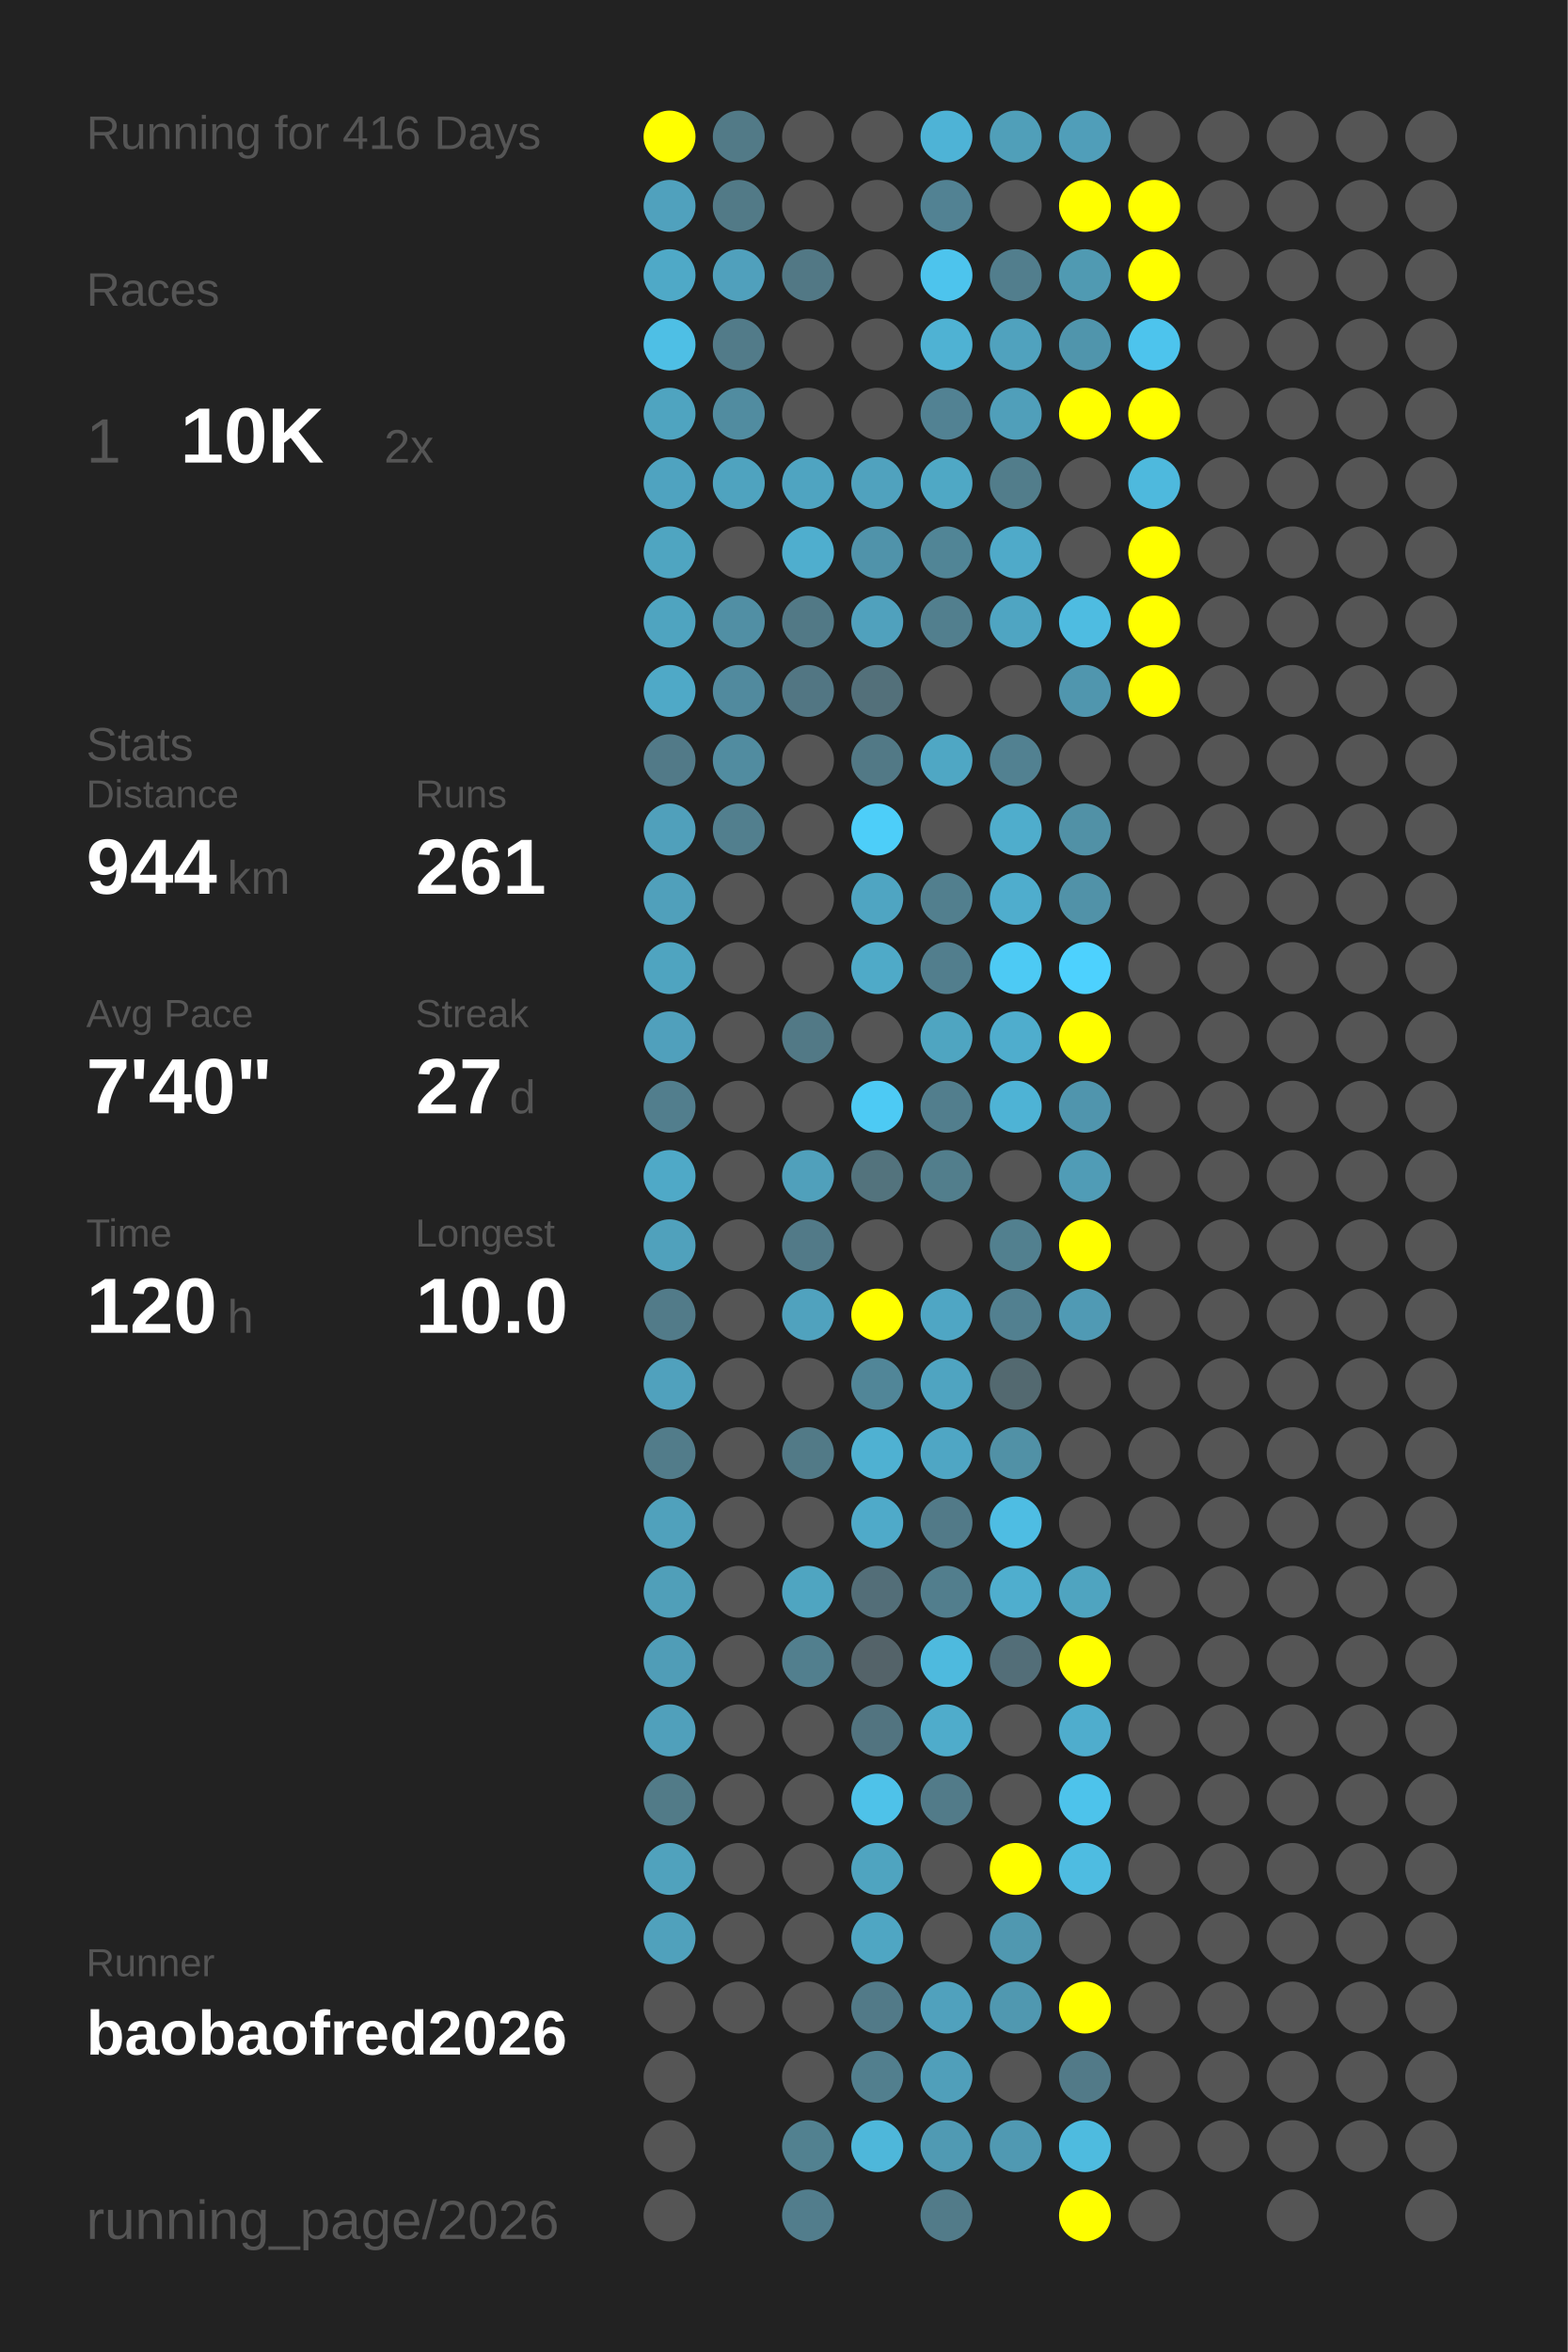
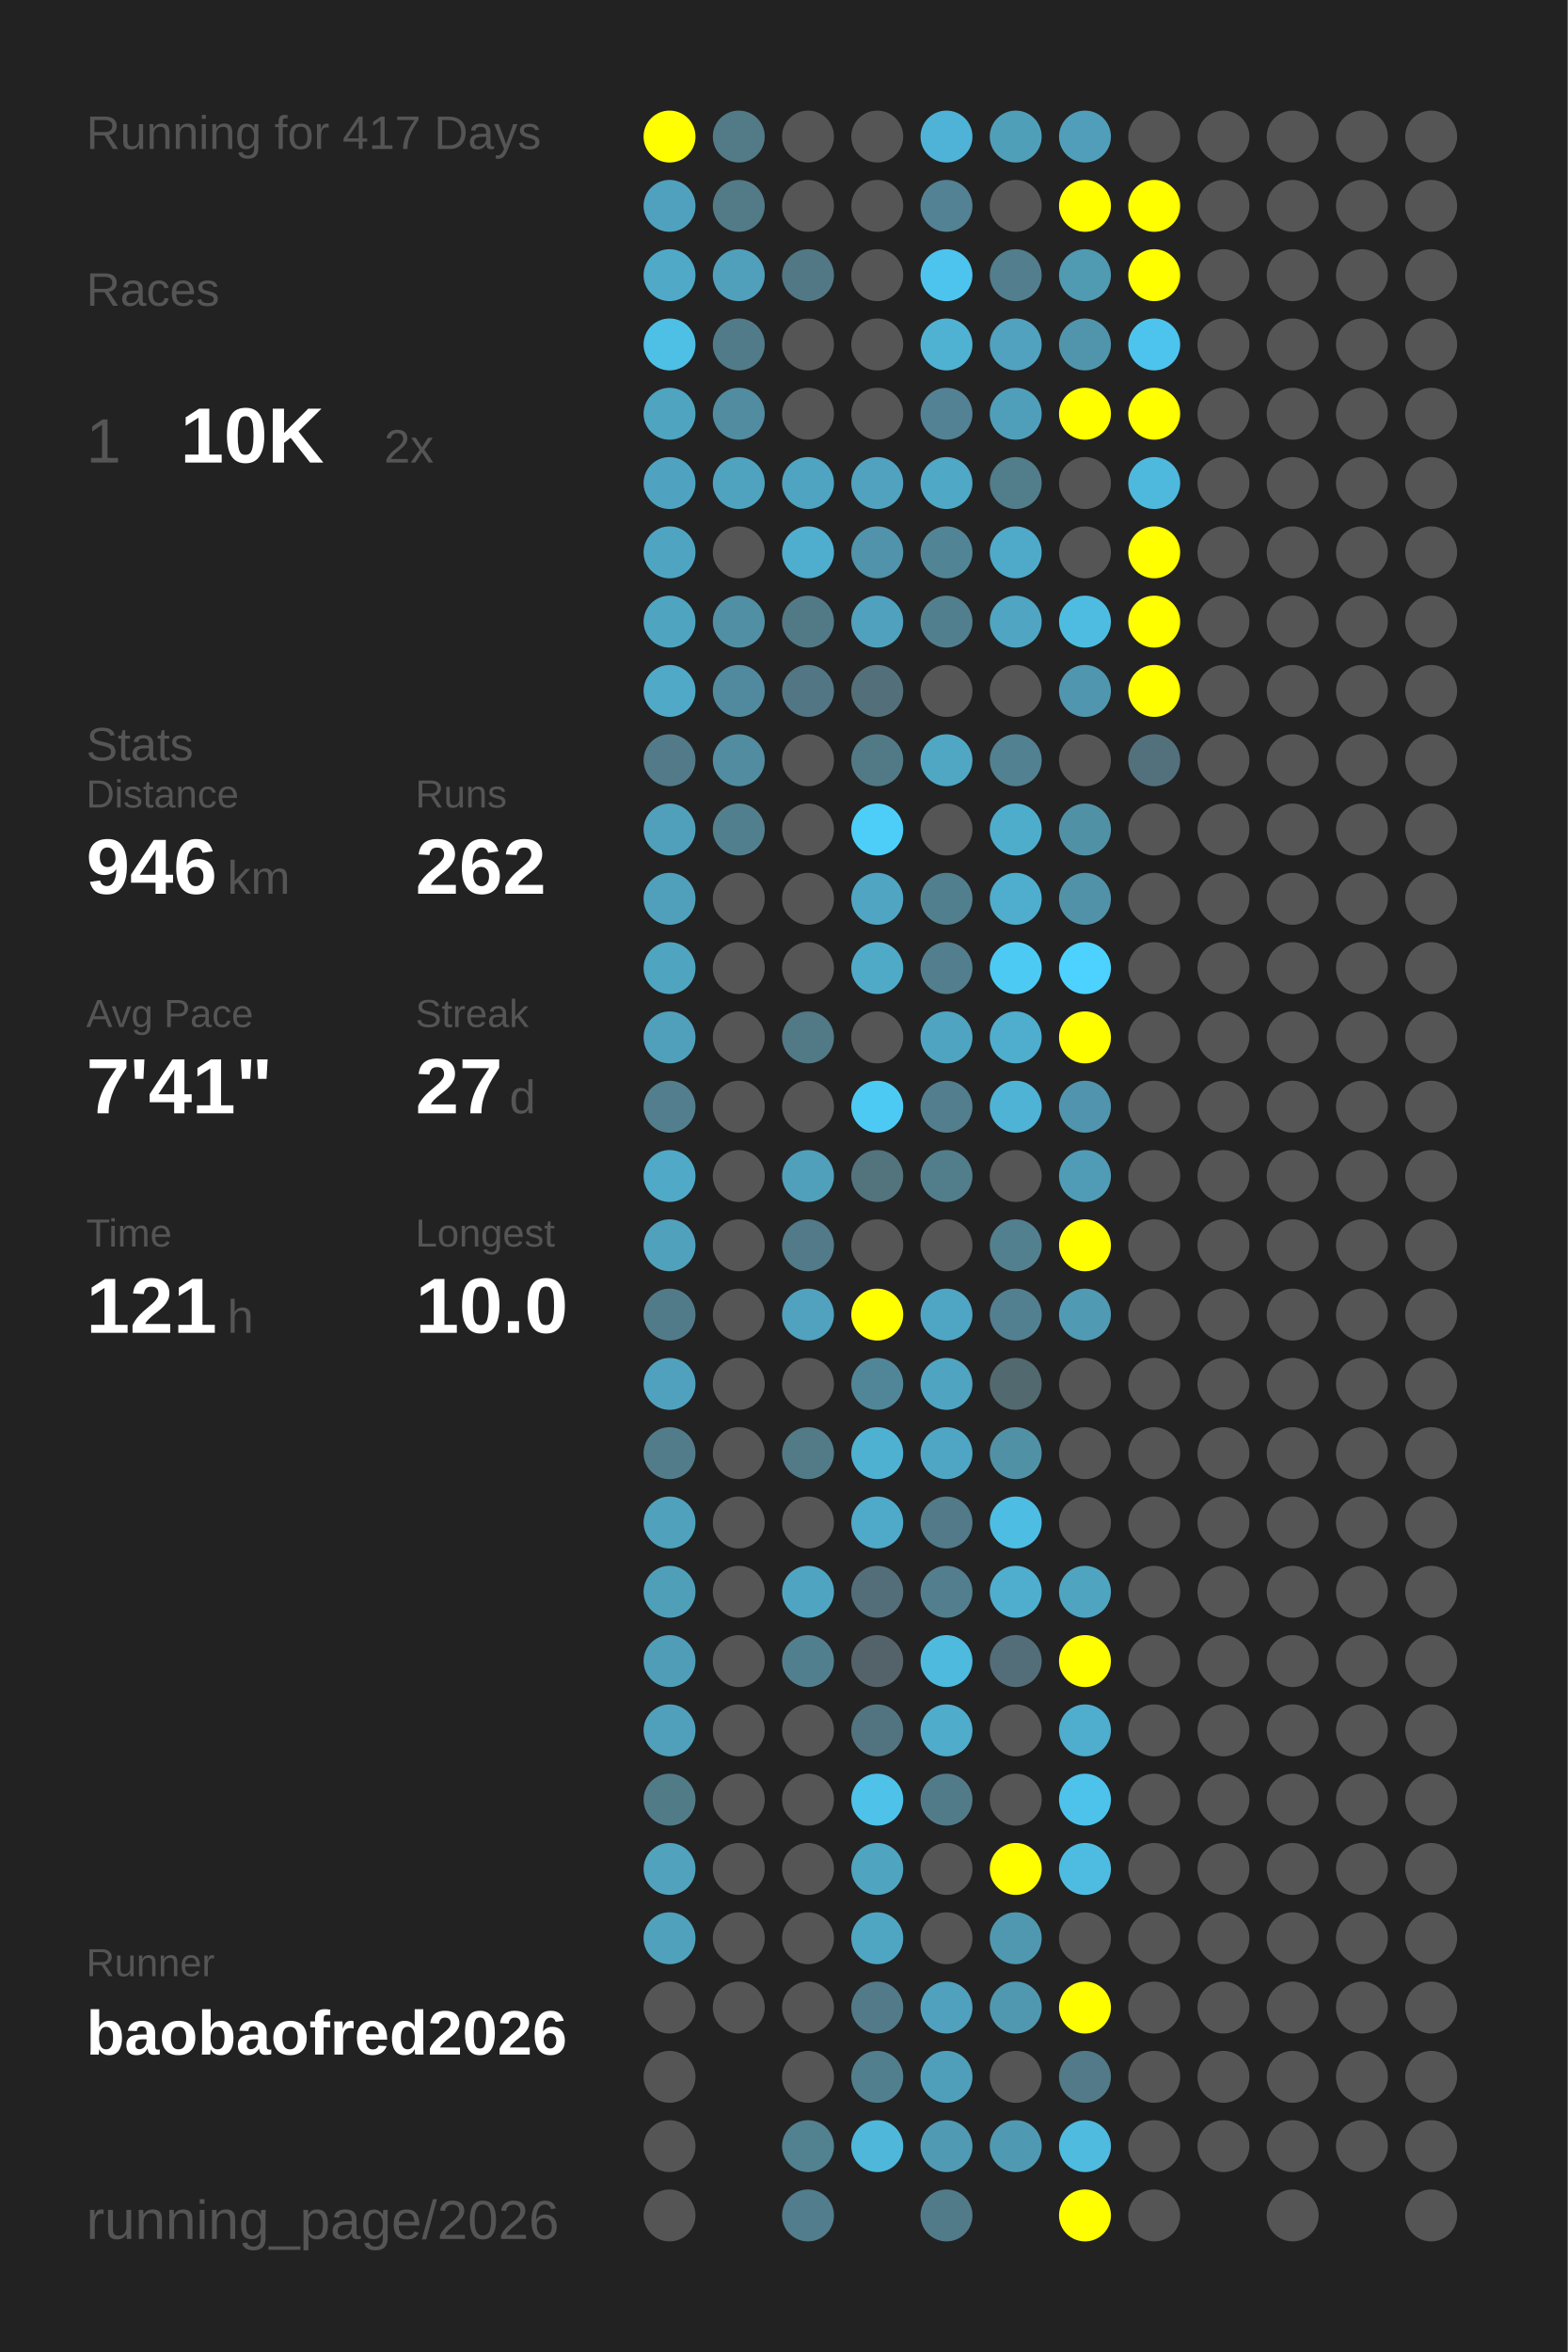
<svg xmlns="http://www.w3.org/2000/svg" baseProfile="full" height="300mm" version="1.1" viewBox="0,0,200,300" width="200mm">
  <defs />
  <rect fill="#222222" height="300" width="200" x="0" y="0" />
-   <text fill="#555555" style="font-size:6px; font-family:Arial;" x="11" y="19">Running for 416 Days</text>
+   <text fill="#555555" style="font-size:6px; font-family:Arial;" x="11" y="19">Running for 417 Days</text>
  <text fill="#555555" style="font-size:6px; font-family:Arial;" x="11" y="39">Races</text>
  <text fill="#555555" style="font-size:8px; font-family:Arial;" x="11" y="59">1</text>
  <text fill="#FFFFFF" style="font-size:10px; font-family:Arial; font-weight:bold;" x="23" y="59">10K</text>
  <text fill="#555555" style="font-size:6px; font-family:Arial;" x="49" y="59">2x</text>
  <text fill="#555555" style="font-size:6px; font-family:Arial;" x="11" y="97">Stats</text>
  <text fill="#555555" style="font-size:5px; font-family:Arial;" x="11" y="103">Distance</text>
-   <text fill="#FFFFFF" style="font-size:10px; font-family:Arial; font-weight:bold;" x="11" y="114">944</text>
+   <text fill="#FFFFFF" style="font-size:10px; font-family:Arial; font-weight:bold;" x="11" y="114">946</text>
  <text fill="#555555" style="font-size:6px; font-family:Arial;" x="29" y="114">km</text>
  <text fill="#555555" style="font-size:5px; font-family:Arial;" x="53" y="103">Runs</text>
-   <text fill="#FFFFFF" style="font-size:10px; font-family:Arial; font-weight:bold;" x="53" y="114">261</text>
+   <text fill="#FFFFFF" style="font-size:10px; font-family:Arial; font-weight:bold;" x="53" y="114">262</text>
  <text fill="#555555" style="font-size:5px; font-family:Arial;" x="11" y="131">Avg Pace</text>
-   <text fill="#FFFFFF" style="font-size:10px; font-family:Arial; font-weight:bold;" x="11" y="142">7'40"</text>
+   <text fill="#FFFFFF" style="font-size:10px; font-family:Arial; font-weight:bold;" x="11" y="142">7'41"</text>
  <text fill="#555555" style="font-size:5px; font-family:Arial;" x="53" y="131">Streak</text>
  <text fill="#FFFFFF" style="font-size:10px; font-family:Arial; font-weight:bold;" x="53" y="142">27</text>
  <text fill="#555555" style="font-size:6px; font-family:Arial;" x="65" y="142">d</text>
  <text fill="#555555" style="font-size:5px; font-family:Arial;" x="11" y="159">Time</text>
-   <text fill="#FFFFFF" style="font-size:10px; font-family:Arial; font-weight:bold;" x="11" y="170">120</text>
+   <text fill="#FFFFFF" style="font-size:10px; font-family:Arial; font-weight:bold;" x="11" y="170">121</text>
  <text fill="#555555" style="font-size:6px; font-family:Arial;" x="29" y="170">h</text>
  <text fill="#555555" style="font-size:5px; font-family:Arial;" x="53" y="159">Longest</text>
  <text fill="#FFFFFF" style="font-size:10px; font-family:Arial; font-weight:bold;" x="53" y="170">10.0</text>
  <text fill="#555555" style="font-size:5px; font-family:Arial;" x="11" y="252.065">Runner</text>
  <text fill="#FFFFFF" style="font-size:8px; font-family:Arial; font-weight:bold;" x="11" y="262.065">baobaofred2026</text>
  <text fill="#555555" style="font-size:7px; font-family:Arial;" x="11" y="285.581">running_page/2026</text>
  <circle cx="85.417" cy="17.419" fill="#FFFF00" r="3.312" />
  <circle cx="85.417" cy="26.258" fill="#50a1bd" r="3.312" />
  <circle cx="85.417" cy="35.097" fill="#4fa9c7" r="3.312" />
  <circle cx="85.417" cy="43.935" fill="#4ebfe5" r="3.312" />
  <circle cx="85.417" cy="52.774" fill="#4fa4c0" r="3.312" />
  <circle cx="85.417" cy="61.613" fill="#4fa3c0" r="3.312" />
  <circle cx="85.417" cy="70.452" fill="#4fa5c1" r="3.312" />
  <circle cx="85.417" cy="79.29" fill="#4fa4c0" r="3.312" />
  <circle cx="85.417" cy="88.129" fill="#4fa9c7" r="3.312" />
  <circle cx="85.417" cy="96.968" fill="#527a88" r="3.312" />
  <circle cx="85.417" cy="105.806" fill="#50a0bb" r="3.312" />
  <circle cx="85.417" cy="114.645" fill="#50a0bb" r="3.312" />
  <circle cx="85.417" cy="123.484" fill="#4fa4c0" r="3.312" />
  <circle cx="85.417" cy="132.323" fill="#50a0bc" r="3.312" />
  <circle cx="85.417" cy="141.161" fill="#527e8d" r="3.312" />
  <circle cx="85.417" cy="150" fill="#4fa9c7" r="3.312" />
  <circle cx="85.417" cy="158.839" fill="#50a1bc" r="3.312" />
  <circle cx="85.417" cy="167.677" fill="#527b89" r="3.312" />
  <circle cx="85.417" cy="176.516" fill="#50a1bd" r="3.312" />
  <circle cx="85.417" cy="185.355" fill="#527c8a" r="3.312" />
  <circle cx="85.417" cy="194.194" fill="#50a1bc" r="3.312" />
  <circle cx="85.417" cy="203.032" fill="#509fb9" r="3.312" />
  <circle cx="85.417" cy="211.871" fill="#509db7" r="3.312" />
  <circle cx="85.417" cy="220.71" fill="#50a0bb" r="3.312" />
  <circle cx="85.417" cy="229.548" fill="#527b88" r="3.312" />
  <circle cx="85.417" cy="238.387" fill="#50a2bd" r="3.312" />
  <circle cx="85.417" cy="247.226" fill="#50a1bc" r="3.312" />
  <circle cx="85.417" cy="256.065" fill="#555555" r="3.312" />
  <circle cx="85.417" cy="264.903" fill="#555555" r="3.312" />
  <circle cx="85.417" cy="273.742" fill="#555555" r="3.312" />
  <circle cx="85.417" cy="282.581" fill="#555555" r="3.312" />
  <circle cx="94.25" cy="17.419" fill="#527a87" r="3.312" />
  <circle cx="94.25" cy="26.258" fill="#527a87" r="3.312" />
  <circle cx="94.25" cy="35.097" fill="#50a0bc" r="3.312" />
  <circle cx="94.25" cy="43.935" fill="#527b89" r="3.312" />
  <circle cx="94.25" cy="52.774" fill="#518ca0" r="3.312" />
  <circle cx="94.25" cy="61.613" fill="#4fa3bf" r="3.312" />
  <circle cx="94.25" cy="70.452" fill="#555555" r="3.312" />
  <circle cx="94.25" cy="79.29" fill="#518fa4" r="3.312" />
  <circle cx="94.25" cy="88.129" fill="#518a9e" r="3.312" />
  <circle cx="94.25" cy="96.968" fill="#518ca0" r="3.312" />
  <circle cx="94.25" cy="105.806" fill="#527f8e" r="3.312" />
  <circle cx="94.25" cy="114.645" fill="#555555" r="3.312" />
  <circle cx="94.25" cy="123.484" fill="#555555" r="3.312" />
  <circle cx="94.25" cy="132.323" fill="#555555" r="3.312" />
  <circle cx="94.25" cy="141.161" fill="#555555" r="3.312" />
  <circle cx="94.25" cy="150" fill="#555555" r="3.312" />
  <circle cx="94.25" cy="158.839" fill="#555555" r="3.312" />
  <circle cx="94.25" cy="167.677" fill="#555555" r="3.312" />
  <circle cx="94.25" cy="176.516" fill="#555555" r="3.312" />
  <circle cx="94.25" cy="185.355" fill="#555555" r="3.312" />
  <circle cx="94.25" cy="194.194" fill="#555555" r="3.312" />
  <circle cx="94.25" cy="203.032" fill="#555555" r="3.312" />
  <circle cx="94.25" cy="211.871" fill="#555555" r="3.312" />
  <circle cx="94.25" cy="220.71" fill="#555555" r="3.312" />
  <circle cx="94.25" cy="229.548" fill="#555555" r="3.312" />
  <circle cx="94.25" cy="238.387" fill="#555555" r="3.312" />
  <circle cx="94.25" cy="247.226" fill="#555555" r="3.312" />
  <circle cx="94.25" cy="256.065" fill="#555555" r="3.312" />
  <circle cx="103.083" cy="17.419" fill="#555555" r="3.312" />
  <circle cx="103.083" cy="26.258" fill="#555555" r="3.312" />
  <circle cx="103.083" cy="35.097" fill="#527885" r="3.312" />
  <circle cx="103.083" cy="43.935" fill="#555555" r="3.312" />
  <circle cx="103.083" cy="52.774" fill="#555555" r="3.312" />
  <circle cx="103.083" cy="61.613" fill="#4fa4c1" r="3.312" />
  <circle cx="103.083" cy="70.452" fill="#4faece" r="3.312" />
  <circle cx="103.083" cy="79.29" fill="#527986" r="3.312" />
  <circle cx="103.083" cy="88.129" fill="#527683" r="3.312" />
  <circle cx="103.083" cy="96.968" fill="#555555" r="3.312" />
  <circle cx="103.083" cy="105.806" fill="#555555" r="3.312" />
  <circle cx="103.083" cy="114.645" fill="#555555" r="3.312" />
  <circle cx="103.083" cy="123.484" fill="#555555" r="3.312" />
  <circle cx="103.083" cy="132.323" fill="#527986" r="3.312" />
  <circle cx="103.083" cy="141.161" fill="#555555" r="3.312" />
  <circle cx="103.083" cy="150" fill="#50a0bb" r="3.312" />
  <circle cx="103.083" cy="158.839" fill="#527a88" r="3.312" />
  <circle cx="103.083" cy="167.677" fill="#50a2be" r="3.312" />
  <circle cx="103.083" cy="176.516" fill="#555555" r="3.312" />
  <circle cx="103.083" cy="185.355" fill="#527a87" r="3.312" />
  <circle cx="103.083" cy="194.194" fill="#555555" r="3.312" />
  <circle cx="103.083" cy="203.032" fill="#4fa5c1" r="3.312" />
  <circle cx="103.083" cy="211.871" fill="#527f8e" r="3.312" />
  <circle cx="103.083" cy="220.71" fill="#555555" r="3.312" />
  <circle cx="103.083" cy="229.548" fill="#555555" r="3.312" />
  <circle cx="103.083" cy="238.387" fill="#555555" r="3.312" />
  <circle cx="103.083" cy="247.226" fill="#555555" r="3.312" />
  <circle cx="103.083" cy="256.065" fill="#555555" r="3.312" />
  <circle cx="103.083" cy="264.903" fill="#555555" r="3.312" />
  <circle cx="103.083" cy="273.742" fill="#528190" r="3.312" />
  <circle cx="103.083" cy="282.581" fill="#527d8c" r="3.312" />
  <circle cx="111.917" cy="17.419" fill="#555555" r="3.312" />
  <circle cx="111.917" cy="26.258" fill="#555555" r="3.312" />
  <circle cx="111.917" cy="35.097" fill="#555555" r="3.312" />
  <circle cx="111.917" cy="43.935" fill="#555555" r="3.312" />
  <circle cx="111.917" cy="52.774" fill="#555555" r="3.312" />
  <circle cx="111.917" cy="61.613" fill="#50a2be" r="3.312" />
  <circle cx="111.917" cy="70.452" fill="#5093aa" r="3.312" />
  <circle cx="111.917" cy="79.29" fill="#50a1bd" r="3.312" />
  <circle cx="111.917" cy="88.129" fill="#53707a" r="3.312" />
  <circle cx="111.917" cy="96.968" fill="#527986" r="3.312" />
  <circle cx="111.917" cy="105.806" fill="#4dcef9" r="3.312" />
  <circle cx="111.917" cy="114.645" fill="#4fa5c2" r="3.312" />
  <circle cx="111.917" cy="123.484" fill="#4faac8" r="3.312" />
  <circle cx="111.917" cy="132.323" fill="#555555" r="3.312" />
  <circle cx="111.917" cy="141.161" fill="#4dcaf4" r="3.312" />
  <circle cx="111.917" cy="150" fill="#53737d" r="3.312" />
  <circle cx="111.917" cy="158.839" fill="#555555" r="3.312" />
  <circle cx="111.917" cy="167.677" fill="#FFFF00" r="3.312" />
  <circle cx="111.917" cy="176.516" fill="#518698" r="3.312" />
  <circle cx="111.917" cy="185.355" fill="#4fb1d2" r="3.312" />
  <circle cx="111.917" cy="194.194" fill="#4faac9" r="3.312" />
  <circle cx="111.917" cy="203.032" fill="#536e78" r="3.312" />
  <circle cx="111.917" cy="211.871" fill="#546369" r="3.312" />
  <circle cx="111.917" cy="220.71" fill="#527480" r="3.312" />
  <circle cx="111.917" cy="229.548" fill="#4ec2e9" r="3.312" />
  <circle cx="111.917" cy="238.387" fill="#4fa4c0" r="3.312" />
  <circle cx="111.917" cy="247.226" fill="#4fa6c3" r="3.312" />
  <circle cx="111.917" cy="256.065" fill="#527a88" r="3.312" />
  <circle cx="111.917" cy="264.903" fill="#527f8e" r="3.312" />
  <circle cx="111.917" cy="273.742" fill="#4eb7da" r="3.312" />
  <circle cx="120.75" cy="17.419" fill="#4eb3d6" r="3.312" />
  <circle cx="120.75" cy="26.258" fill="#528293" r="3.312" />
  <circle cx="120.75" cy="35.097" fill="#4dc4ed" r="3.312" />
  <circle cx="120.75" cy="43.935" fill="#4fb2d3" r="3.312" />
  <circle cx="120.75" cy="52.774" fill="#528293" r="3.312" />
  <circle cx="120.75" cy="61.613" fill="#4fa8c5" r="3.312" />
  <circle cx="120.75" cy="70.452" fill="#518596" r="3.312" />
  <circle cx="120.75" cy="79.29" fill="#527f8e" r="3.312" />
  <circle cx="120.75" cy="88.129" fill="#555555" r="3.312" />
  <circle cx="120.75" cy="96.968" fill="#4fa7c4" r="3.312" />
  <circle cx="120.75" cy="105.806" fill="#555555" r="3.312" />
  <circle cx="120.75" cy="114.645" fill="#527f8e" r="3.312" />
  <circle cx="120.75" cy="123.484" fill="#527e8d" r="3.312" />
  <circle cx="120.75" cy="132.323" fill="#4fa5c1" r="3.312" />
  <circle cx="120.75" cy="141.161" fill="#527e8d" r="3.312" />
  <circle cx="120.75" cy="150" fill="#527e8c" r="3.312" />
  <circle cx="120.75" cy="158.839" fill="#555555" r="3.312" />
  <circle cx="120.75" cy="167.677" fill="#4fa6c4" r="3.312" />
  <circle cx="120.75" cy="176.516" fill="#4fa4c1" r="3.312" />
  <circle cx="120.75" cy="185.355" fill="#4fa6c4" r="3.312" />
  <circle cx="120.75" cy="194.194" fill="#527a88" r="3.312" />
  <circle cx="120.75" cy="203.032" fill="#527e8d" r="3.312" />
  <circle cx="120.75" cy="211.871" fill="#4ebade" r="3.312" />
  <circle cx="120.75" cy="220.71" fill="#4faccb" r="3.312" />
  <circle cx="120.75" cy="229.548" fill="#527b89" r="3.312" />
  <circle cx="120.75" cy="238.387" fill="#555555" r="3.312" />
  <circle cx="120.75" cy="247.226" fill="#555555" r="3.312" />
  <circle cx="120.75" cy="256.065" fill="#50a1bd" r="3.312" />
  <circle cx="120.75" cy="264.903" fill="#509fba" r="3.312" />
  <circle cx="120.75" cy="273.742" fill="#509ab3" r="3.312" />
  <circle cx="120.75" cy="282.581" fill="#527b89" r="3.312" />
  <circle cx="129.583" cy="17.419" fill="#509fb9" r="3.312" />
  <circle cx="129.583" cy="26.258" fill="#555555" r="3.312" />
  <circle cx="129.583" cy="35.097" fill="#527e8d" r="3.312" />
  <circle cx="129.583" cy="43.935" fill="#50a2be" r="3.312" />
  <circle cx="129.583" cy="52.774" fill="#509fba" r="3.312" />
  <circle cx="129.583" cy="61.613" fill="#527d8b" r="3.312" />
  <circle cx="129.583" cy="70.452" fill="#4faac9" r="3.312" />
  <circle cx="129.583" cy="79.29" fill="#4fa5c2" r="3.312" />
  <circle cx="129.583" cy="88.129" fill="#555555" r="3.312" />
  <circle cx="129.583" cy="96.968" fill="#528191" r="3.312" />
  <circle cx="129.583" cy="105.806" fill="#4fadcc" r="3.312" />
  <circle cx="129.583" cy="114.645" fill="#4fadcd" r="3.312" />
  <circle cx="129.583" cy="123.484" fill="#4dcaf4" r="3.312" />
  <circle cx="129.583" cy="132.323" fill="#4fadcd" r="3.312" />
  <circle cx="129.583" cy="141.161" fill="#4eb3d5" r="3.312" />
  <circle cx="129.583" cy="150" fill="#555555" r="3.312" />
  <circle cx="129.583" cy="158.839" fill="#52808f" r="3.312" />
  <circle cx="129.583" cy="167.677" fill="#528090" r="3.312" />
  <circle cx="129.583" cy="176.516" fill="#536970" r="3.312" />
  <circle cx="129.583" cy="185.355" fill="#5191a6" r="3.312" />
  <circle cx="129.583" cy="194.194" fill="#4ebde3" r="3.312" />
  <circle cx="129.583" cy="203.032" fill="#4faece" r="3.312" />
  <circle cx="129.583" cy="211.871" fill="#536e78" r="3.312" />
  <circle cx="129.583" cy="220.71" fill="#555555" r="3.312" />
  <circle cx="129.583" cy="229.548" fill="#555555" r="3.312" />
  <circle cx="129.583" cy="238.387" fill="#FFFF00" r="3.312" />
  <circle cx="129.583" cy="247.226" fill="#5098b0" r="3.312" />
  <circle cx="129.583" cy="256.065" fill="#5098b0" r="3.312" />
  <circle cx="129.583" cy="264.903" fill="#555555" r="3.312" />
  <circle cx="129.583" cy="273.742" fill="#5099b2" r="3.312" />
  <circle cx="138.417" cy="17.419" fill="#509eb9" r="3.312" />
  <circle cx="138.417" cy="26.258" fill="#FFFF00" r="3.312" />
  <circle cx="138.417" cy="35.097" fill="#509ab2" r="3.312" />
  <circle cx="138.417" cy="43.935" fill="#5095ac" r="3.312" />
  <circle cx="138.417" cy="52.774" fill="#FFFF00" r="3.312" />
  <circle cx="138.417" cy="61.613" fill="#555555" r="3.312" />
  <circle cx="138.417" cy="70.452" fill="#555555" r="3.312" />
  <circle cx="138.417" cy="79.29" fill="#4ebce1" r="3.312" />
  <circle cx="138.417" cy="88.129" fill="#5096ae" r="3.312" />
  <circle cx="138.417" cy="96.968" fill="#555555" r="3.312" />
  <circle cx="138.417" cy="105.806" fill="#5191a6" r="3.312" />
  <circle cx="138.417" cy="114.645" fill="#5192a8" r="3.312" />
  <circle cx="138.417" cy="123.484" fill="#4dd1fe" r="3.312" />
  <circle cx="138.417" cy="132.323" fill="#FFFF00" r="3.312" />
  <circle cx="138.417" cy="141.161" fill="#5095ad" r="3.312" />
  <circle cx="138.417" cy="150" fill="#509cb6" r="3.312" />
  <circle cx="138.417" cy="158.839" fill="#FFFF00" r="3.312" />
  <circle cx="138.417" cy="167.677" fill="#509ab4" r="3.312" />
  <circle cx="138.417" cy="176.516" fill="#555555" r="3.312" />
  <circle cx="138.417" cy="185.355" fill="#555555" r="3.312" />
  <circle cx="138.417" cy="194.194" fill="#555555" r="3.312" />
  <circle cx="138.417" cy="203.032" fill="#4fa4c0" r="3.312" />
  <circle cx="138.417" cy="211.871" fill="#FFFF00" r="3.312" />
  <circle cx="138.417" cy="220.71" fill="#4fadcd" r="3.312" />
  <circle cx="138.417" cy="229.548" fill="#4dc3eb" r="3.312" />
  <circle cx="138.417" cy="238.387" fill="#4ebce1" r="3.312" />
  <circle cx="138.417" cy="247.226" fill="#555555" r="3.312" />
  <circle cx="138.417" cy="256.065" fill="#FFFF00" r="3.312" />
  <circle cx="138.417" cy="264.903" fill="#527a88" r="3.312" />
  <circle cx="138.417" cy="273.742" fill="#4ebbdf" r="3.312" />
  <circle cx="138.417" cy="282.581" fill="#FFFF00" r="3.312" />
  <circle cx="147.25" cy="17.419" fill="#555555" r="3.312" />
  <circle cx="147.25" cy="26.258" fill="#FFFF00" r="3.312" />
  <circle cx="147.25" cy="35.097" fill="#FFFF00" r="3.312" />
  <circle cx="147.25" cy="43.935" fill="#4dc4ed" r="3.312" />
  <circle cx="147.25" cy="52.774" fill="#FFFF00" r="3.312" />
  <circle cx="147.25" cy="61.613" fill="#4eb9dd" r="3.312" />
  <circle cx="147.25" cy="70.452" fill="#FFFF00" r="3.312" />
  <circle cx="147.25" cy="79.29" fill="#FFFF00" r="3.312" />
  <circle cx="147.25" cy="88.129" fill="#FFFF00" r="3.312" />
-   <circle cx="147.25" cy="96.968" fill="#555555" r="3.312" />
+   <circle cx="147.25" cy="96.968" fill="#53717c" r="3.312" />
  <circle cx="147.25" cy="105.806" fill="#555555" r="3.312" />
  <circle cx="147.25" cy="114.645" fill="#555555" r="3.312" />
  <circle cx="147.25" cy="123.484" fill="#555555" r="3.312" />
  <circle cx="147.25" cy="132.323" fill="#555555" r="3.312" />
  <circle cx="147.25" cy="141.161" fill="#555555" r="3.312" />
  <circle cx="147.25" cy="150" fill="#555555" r="3.312" />
  <circle cx="147.25" cy="158.839" fill="#555555" r="3.312" />
  <circle cx="147.25" cy="167.677" fill="#555555" r="3.312" />
  <circle cx="147.25" cy="176.516" fill="#555555" r="3.312" />
  <circle cx="147.25" cy="185.355" fill="#555555" r="3.312" />
  <circle cx="147.25" cy="194.194" fill="#555555" r="3.312" />
  <circle cx="147.25" cy="203.032" fill="#555555" r="3.312" />
  <circle cx="147.25" cy="211.871" fill="#555555" r="3.312" />
  <circle cx="147.25" cy="220.71" fill="#555555" r="3.312" />
  <circle cx="147.25" cy="229.548" fill="#555555" r="3.312" />
  <circle cx="147.25" cy="238.387" fill="#555555" r="3.312" />
  <circle cx="147.25" cy="247.226" fill="#555555" r="3.312" />
  <circle cx="147.25" cy="256.065" fill="#555555" r="3.312" />
  <circle cx="147.25" cy="264.903" fill="#555555" r="3.312" />
  <circle cx="147.25" cy="273.742" fill="#555555" r="3.312" />
  <circle cx="147.25" cy="282.581" fill="#555555" r="3.312" />
  <circle cx="156.083" cy="17.419" fill="#555555" r="3.312" />
  <circle cx="156.083" cy="26.258" fill="#555555" r="3.312" />
  <circle cx="156.083" cy="35.097" fill="#555555" r="3.312" />
  <circle cx="156.083" cy="43.935" fill="#555555" r="3.312" />
  <circle cx="156.083" cy="52.774" fill="#555555" r="3.312" />
  <circle cx="156.083" cy="61.613" fill="#555555" r="3.312" />
  <circle cx="156.083" cy="70.452" fill="#555555" r="3.312" />
  <circle cx="156.083" cy="79.29" fill="#555555" r="3.312" />
  <circle cx="156.083" cy="88.129" fill="#555555" r="3.312" />
  <circle cx="156.083" cy="96.968" fill="#555555" r="3.312" />
  <circle cx="156.083" cy="105.806" fill="#555555" r="3.312" />
  <circle cx="156.083" cy="114.645" fill="#555555" r="3.312" />
  <circle cx="156.083" cy="123.484" fill="#555555" r="3.312" />
  <circle cx="156.083" cy="132.323" fill="#555555" r="3.312" />
  <circle cx="156.083" cy="141.161" fill="#555555" r="3.312" />
  <circle cx="156.083" cy="150" fill="#555555" r="3.312" />
  <circle cx="156.083" cy="158.839" fill="#555555" r="3.312" />
  <circle cx="156.083" cy="167.677" fill="#555555" r="3.312" />
  <circle cx="156.083" cy="176.516" fill="#555555" r="3.312" />
  <circle cx="156.083" cy="185.355" fill="#555555" r="3.312" />
  <circle cx="156.083" cy="194.194" fill="#555555" r="3.312" />
  <circle cx="156.083" cy="203.032" fill="#555555" r="3.312" />
  <circle cx="156.083" cy="211.871" fill="#555555" r="3.312" />
  <circle cx="156.083" cy="220.71" fill="#555555" r="3.312" />
  <circle cx="156.083" cy="229.548" fill="#555555" r="3.312" />
  <circle cx="156.083" cy="238.387" fill="#555555" r="3.312" />
  <circle cx="156.083" cy="247.226" fill="#555555" r="3.312" />
  <circle cx="156.083" cy="256.065" fill="#555555" r="3.312" />
  <circle cx="156.083" cy="264.903" fill="#555555" r="3.312" />
  <circle cx="156.083" cy="273.742" fill="#555555" r="3.312" />
  <circle cx="164.917" cy="17.419" fill="#555555" r="3.312" />
  <circle cx="164.917" cy="26.258" fill="#555555" r="3.312" />
  <circle cx="164.917" cy="35.097" fill="#555555" r="3.312" />
  <circle cx="164.917" cy="43.935" fill="#555555" r="3.312" />
  <circle cx="164.917" cy="52.774" fill="#555555" r="3.312" />
  <circle cx="164.917" cy="61.613" fill="#555555" r="3.312" />
  <circle cx="164.917" cy="70.452" fill="#555555" r="3.312" />
  <circle cx="164.917" cy="79.29" fill="#555555" r="3.312" />
  <circle cx="164.917" cy="88.129" fill="#555555" r="3.312" />
  <circle cx="164.917" cy="96.968" fill="#555555" r="3.312" />
  <circle cx="164.917" cy="105.806" fill="#555555" r="3.312" />
  <circle cx="164.917" cy="114.645" fill="#555555" r="3.312" />
  <circle cx="164.917" cy="123.484" fill="#555555" r="3.312" />
  <circle cx="164.917" cy="132.323" fill="#555555" r="3.312" />
  <circle cx="164.917" cy="141.161" fill="#555555" r="3.312" />
  <circle cx="164.917" cy="150" fill="#555555" r="3.312" />
  <circle cx="164.917" cy="158.839" fill="#555555" r="3.312" />
  <circle cx="164.917" cy="167.677" fill="#555555" r="3.312" />
  <circle cx="164.917" cy="176.516" fill="#555555" r="3.312" />
  <circle cx="164.917" cy="185.355" fill="#555555" r="3.312" />
  <circle cx="164.917" cy="194.194" fill="#555555" r="3.312" />
  <circle cx="164.917" cy="203.032" fill="#555555" r="3.312" />
  <circle cx="164.917" cy="211.871" fill="#555555" r="3.312" />
  <circle cx="164.917" cy="220.71" fill="#555555" r="3.312" />
  <circle cx="164.917" cy="229.548" fill="#555555" r="3.312" />
  <circle cx="164.917" cy="238.387" fill="#555555" r="3.312" />
  <circle cx="164.917" cy="247.226" fill="#555555" r="3.312" />
  <circle cx="164.917" cy="256.065" fill="#555555" r="3.312" />
  <circle cx="164.917" cy="264.903" fill="#555555" r="3.312" />
  <circle cx="164.917" cy="273.742" fill="#555555" r="3.312" />
  <circle cx="164.917" cy="282.581" fill="#555555" r="3.312" />
  <circle cx="173.75" cy="17.419" fill="#555555" r="3.312" />
  <circle cx="173.75" cy="26.258" fill="#555555" r="3.312" />
  <circle cx="173.75" cy="35.097" fill="#555555" r="3.312" />
  <circle cx="173.75" cy="43.935" fill="#555555" r="3.312" />
  <circle cx="173.75" cy="52.774" fill="#555555" r="3.312" />
  <circle cx="173.75" cy="61.613" fill="#555555" r="3.312" />
  <circle cx="173.75" cy="70.452" fill="#555555" r="3.312" />
  <circle cx="173.75" cy="79.29" fill="#555555" r="3.312" />
  <circle cx="173.75" cy="88.129" fill="#555555" r="3.312" />
  <circle cx="173.75" cy="96.968" fill="#555555" r="3.312" />
  <circle cx="173.75" cy="105.806" fill="#555555" r="3.312" />
  <circle cx="173.75" cy="114.645" fill="#555555" r="3.312" />
  <circle cx="173.75" cy="123.484" fill="#555555" r="3.312" />
  <circle cx="173.75" cy="132.323" fill="#555555" r="3.312" />
  <circle cx="173.75" cy="141.161" fill="#555555" r="3.312" />
  <circle cx="173.75" cy="150" fill="#555555" r="3.312" />
  <circle cx="173.75" cy="158.839" fill="#555555" r="3.312" />
  <circle cx="173.75" cy="167.677" fill="#555555" r="3.312" />
  <circle cx="173.75" cy="176.516" fill="#555555" r="3.312" />
  <circle cx="173.75" cy="185.355" fill="#555555" r="3.312" />
  <circle cx="173.75" cy="194.194" fill="#555555" r="3.312" />
  <circle cx="173.75" cy="203.032" fill="#555555" r="3.312" />
  <circle cx="173.75" cy="211.871" fill="#555555" r="3.312" />
  <circle cx="173.75" cy="220.71" fill="#555555" r="3.312" />
  <circle cx="173.75" cy="229.548" fill="#555555" r="3.312" />
  <circle cx="173.75" cy="238.387" fill="#555555" r="3.312" />
  <circle cx="173.75" cy="247.226" fill="#555555" r="3.312" />
  <circle cx="173.75" cy="256.065" fill="#555555" r="3.312" />
  <circle cx="173.75" cy="264.903" fill="#555555" r="3.312" />
  <circle cx="173.75" cy="273.742" fill="#555555" r="3.312" />
  <circle cx="182.583" cy="17.419" fill="#555555" r="3.312" />
  <circle cx="182.583" cy="26.258" fill="#555555" r="3.312" />
  <circle cx="182.583" cy="35.097" fill="#555555" r="3.312" />
  <circle cx="182.583" cy="43.935" fill="#555555" r="3.312" />
  <circle cx="182.583" cy="52.774" fill="#555555" r="3.312" />
  <circle cx="182.583" cy="61.613" fill="#555555" r="3.312" />
  <circle cx="182.583" cy="70.452" fill="#555555" r="3.312" />
  <circle cx="182.583" cy="79.29" fill="#555555" r="3.312" />
  <circle cx="182.583" cy="88.129" fill="#555555" r="3.312" />
  <circle cx="182.583" cy="96.968" fill="#555555" r="3.312" />
  <circle cx="182.583" cy="105.806" fill="#555555" r="3.312" />
  <circle cx="182.583" cy="114.645" fill="#555555" r="3.312" />
  <circle cx="182.583" cy="123.484" fill="#555555" r="3.312" />
  <circle cx="182.583" cy="132.323" fill="#555555" r="3.312" />
  <circle cx="182.583" cy="141.161" fill="#555555" r="3.312" />
  <circle cx="182.583" cy="150" fill="#555555" r="3.312" />
  <circle cx="182.583" cy="158.839" fill="#555555" r="3.312" />
  <circle cx="182.583" cy="167.677" fill="#555555" r="3.312" />
  <circle cx="182.583" cy="176.516" fill="#555555" r="3.312" />
  <circle cx="182.583" cy="185.355" fill="#555555" r="3.312" />
  <circle cx="182.583" cy="194.194" fill="#555555" r="3.312" />
  <circle cx="182.583" cy="203.032" fill="#555555" r="3.312" />
  <circle cx="182.583" cy="211.871" fill="#555555" r="3.312" />
  <circle cx="182.583" cy="220.71" fill="#555555" r="3.312" />
  <circle cx="182.583" cy="229.548" fill="#555555" r="3.312" />
  <circle cx="182.583" cy="238.387" fill="#555555" r="3.312" />
  <circle cx="182.583" cy="247.226" fill="#555555" r="3.312" />
  <circle cx="182.583" cy="256.065" fill="#555555" r="3.312" />
  <circle cx="182.583" cy="264.903" fill="#555555" r="3.312" />
  <circle cx="182.583" cy="273.742" fill="#555555" r="3.312" />
  <circle cx="182.583" cy="282.581" fill="#555555" r="3.312" />
</svg>
